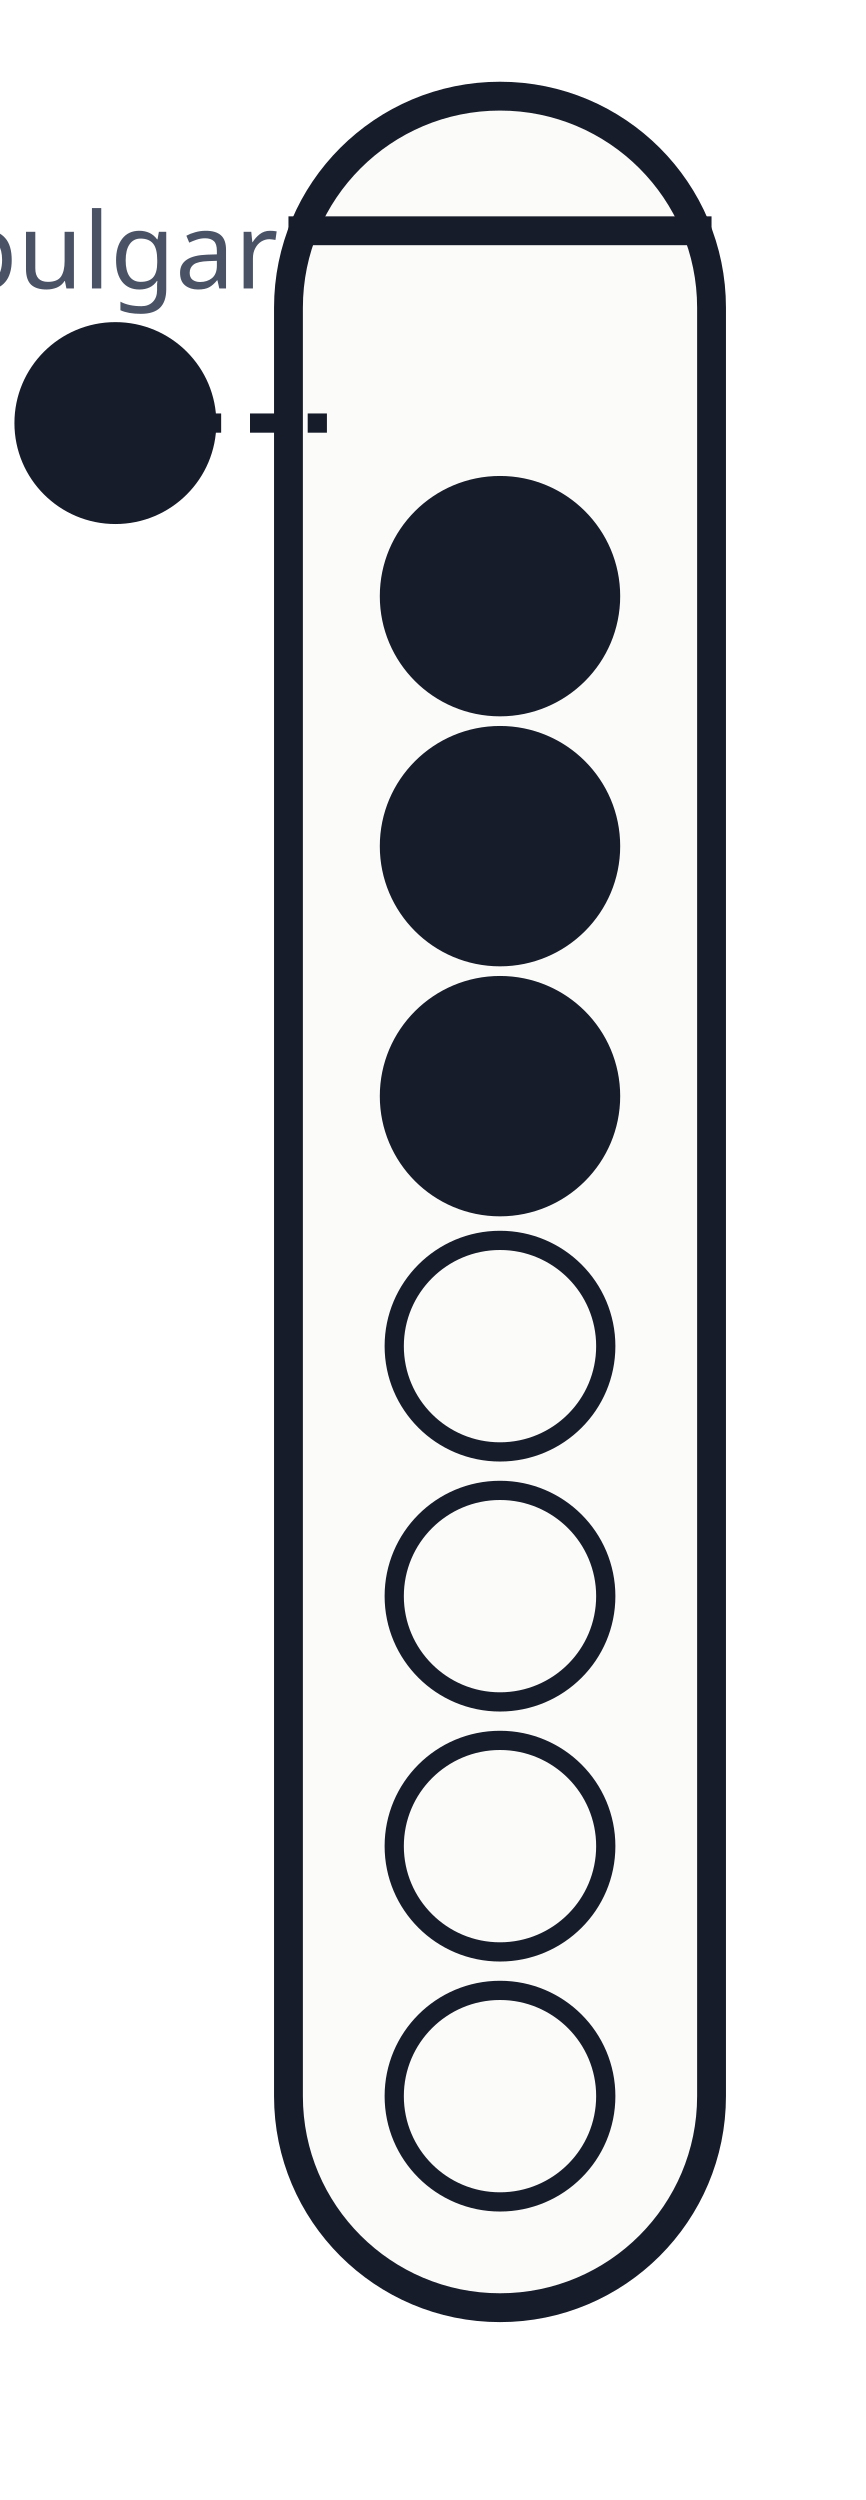
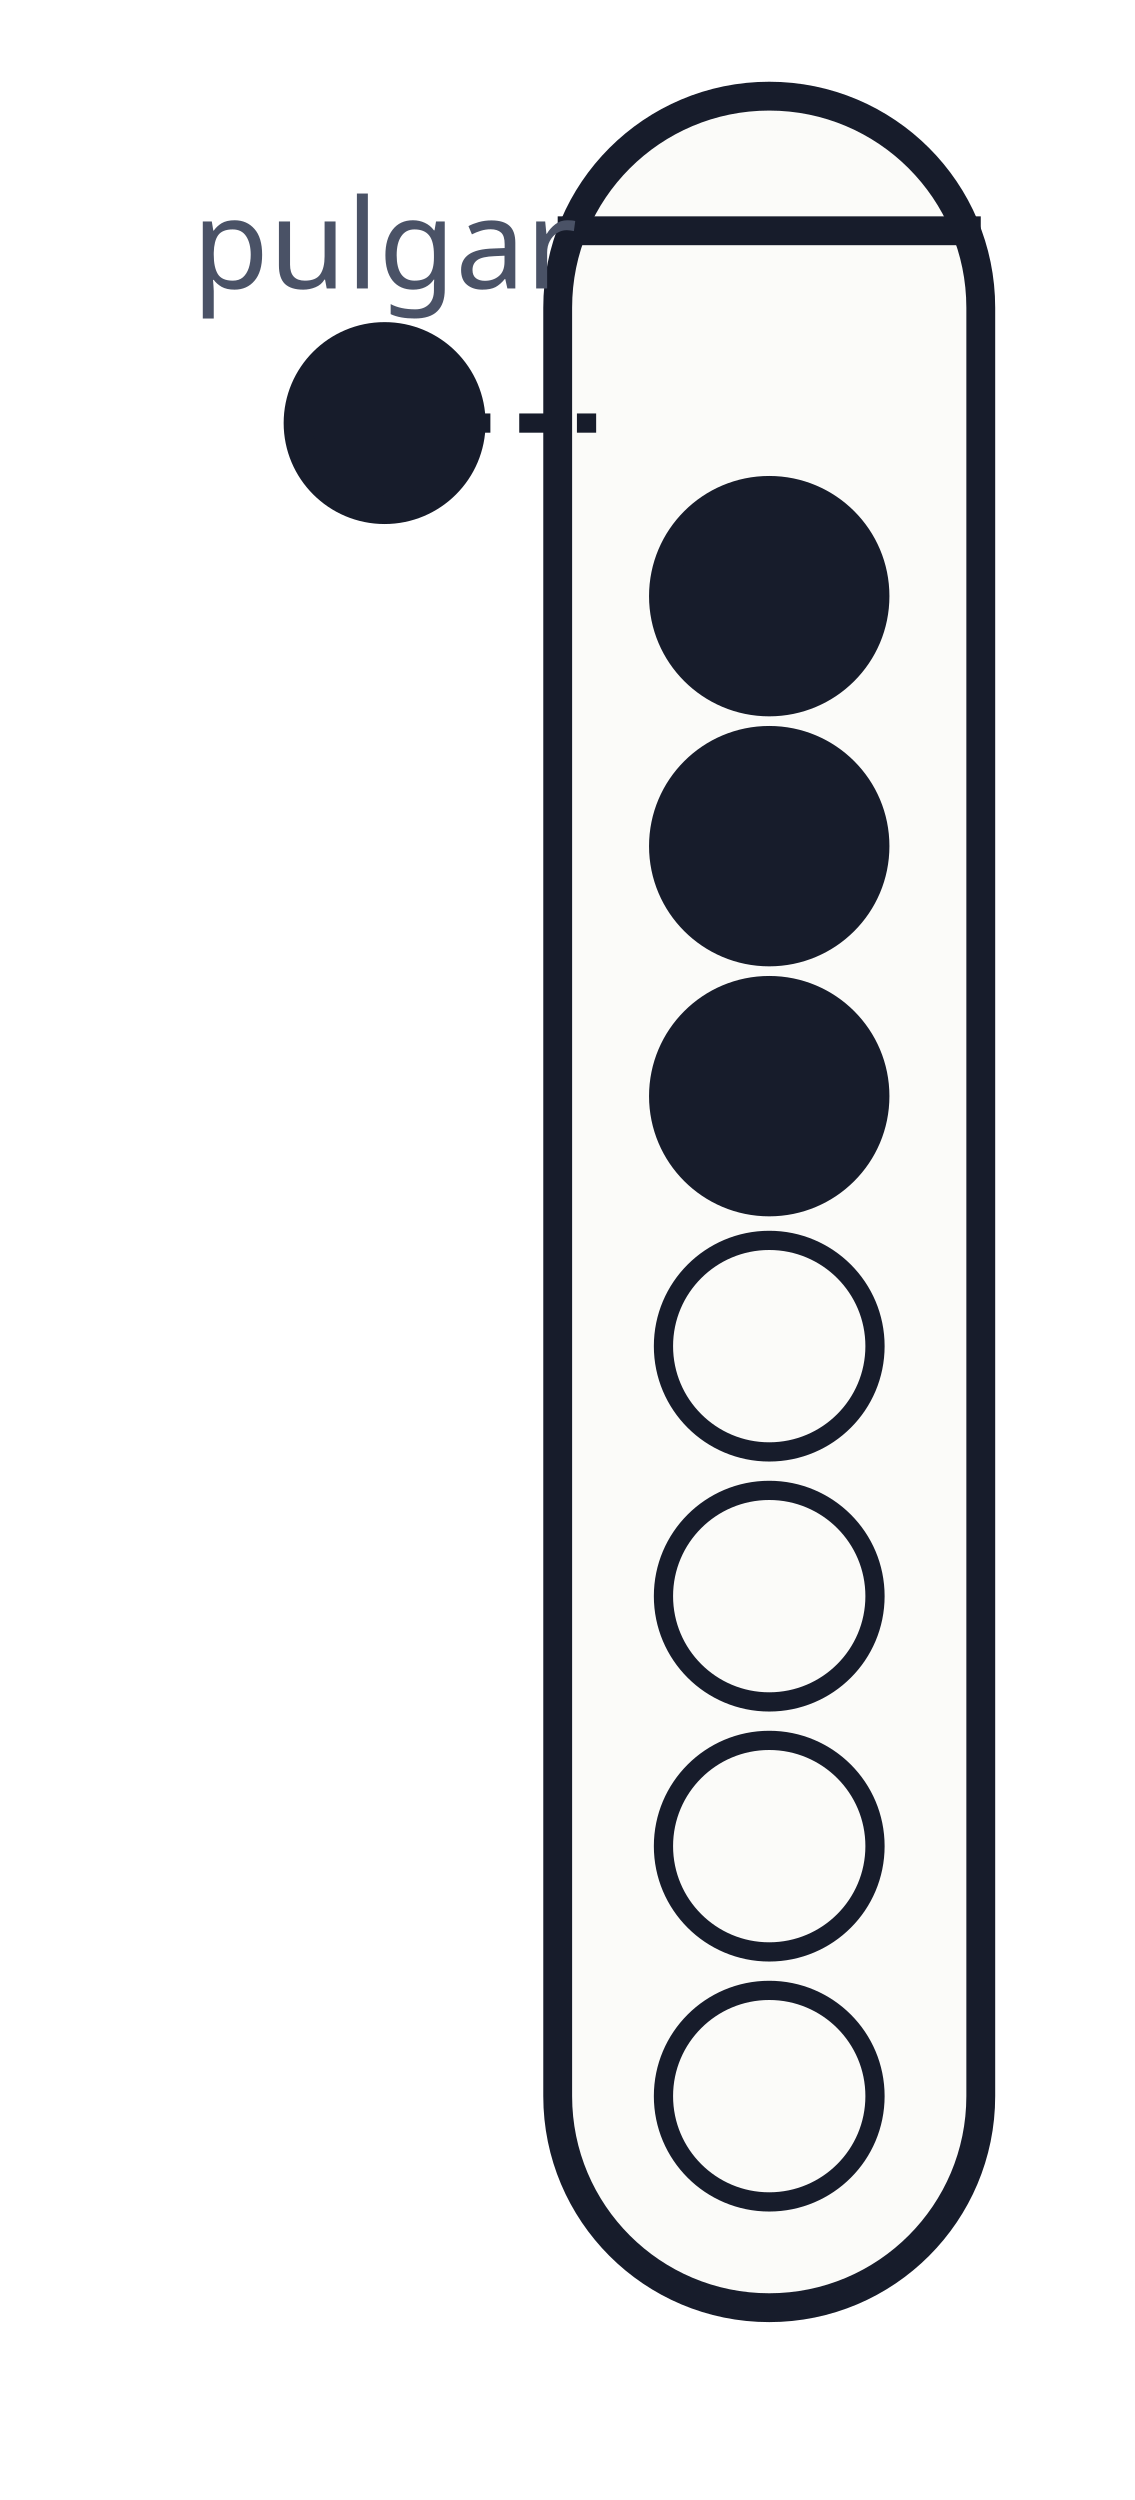
- <svg xmlns="http://www.w3.org/2000/svg" viewBox="0 0 90 260" role="img" aria-label="Digitación de sol en flauta dulce soprano">
+ <svg xmlns="http://www.w3.org/2000/svg" viewBox="-28 0 118 260" role="img" aria-label="Digitación de sol en flauta dulce soprano">
  <rect x="30" y="10" width="44" height="230" rx="22" fill="#fbfbf9" stroke="#171c2b" stroke-width="3" />
  <path d="M30 24 h44" stroke="#171c2b" stroke-width="3" />
  <line x1="20" y1="44" x2="34" y2="44" stroke="#171c2b" stroke-width="2" stroke-dasharray="3 3" />
  <circle cx="12" cy="44" r="9" fill="#171c2b" stroke="#171c2b" stroke-width="3" />
-   <text x="12" y="30" text-anchor="middle" font-size="11" font-family="system-ui, sans-serif" fill="#4a5266">pulgar</text>
+   <text x="12" y="30" text-anchor="middle" font-size="13" font-family="system-ui, sans-serif" fill="#4a5266">pulgar</text>
  <circle cx="52" cy="62" r="11" fill="#171c2b" stroke="#171c2b" stroke-width="3" />
  <circle cx="52" cy="88" r="11" fill="#171c2b" stroke="#171c2b" stroke-width="3" />
  <circle cx="52" cy="114" r="11" fill="#171c2b" stroke="#171c2b" stroke-width="3" />
  <circle cx="52" cy="140" r="11" fill="none" stroke="#171c2b" stroke-width="2" />
  <circle cx="52" cy="166" r="11" fill="none" stroke="#171c2b" stroke-width="2" />
  <circle cx="52" cy="192" r="11" fill="none" stroke="#171c2b" stroke-width="2" />
  <circle cx="52" cy="218" r="11" fill="none" stroke="#171c2b" stroke-width="2" />
</svg>
